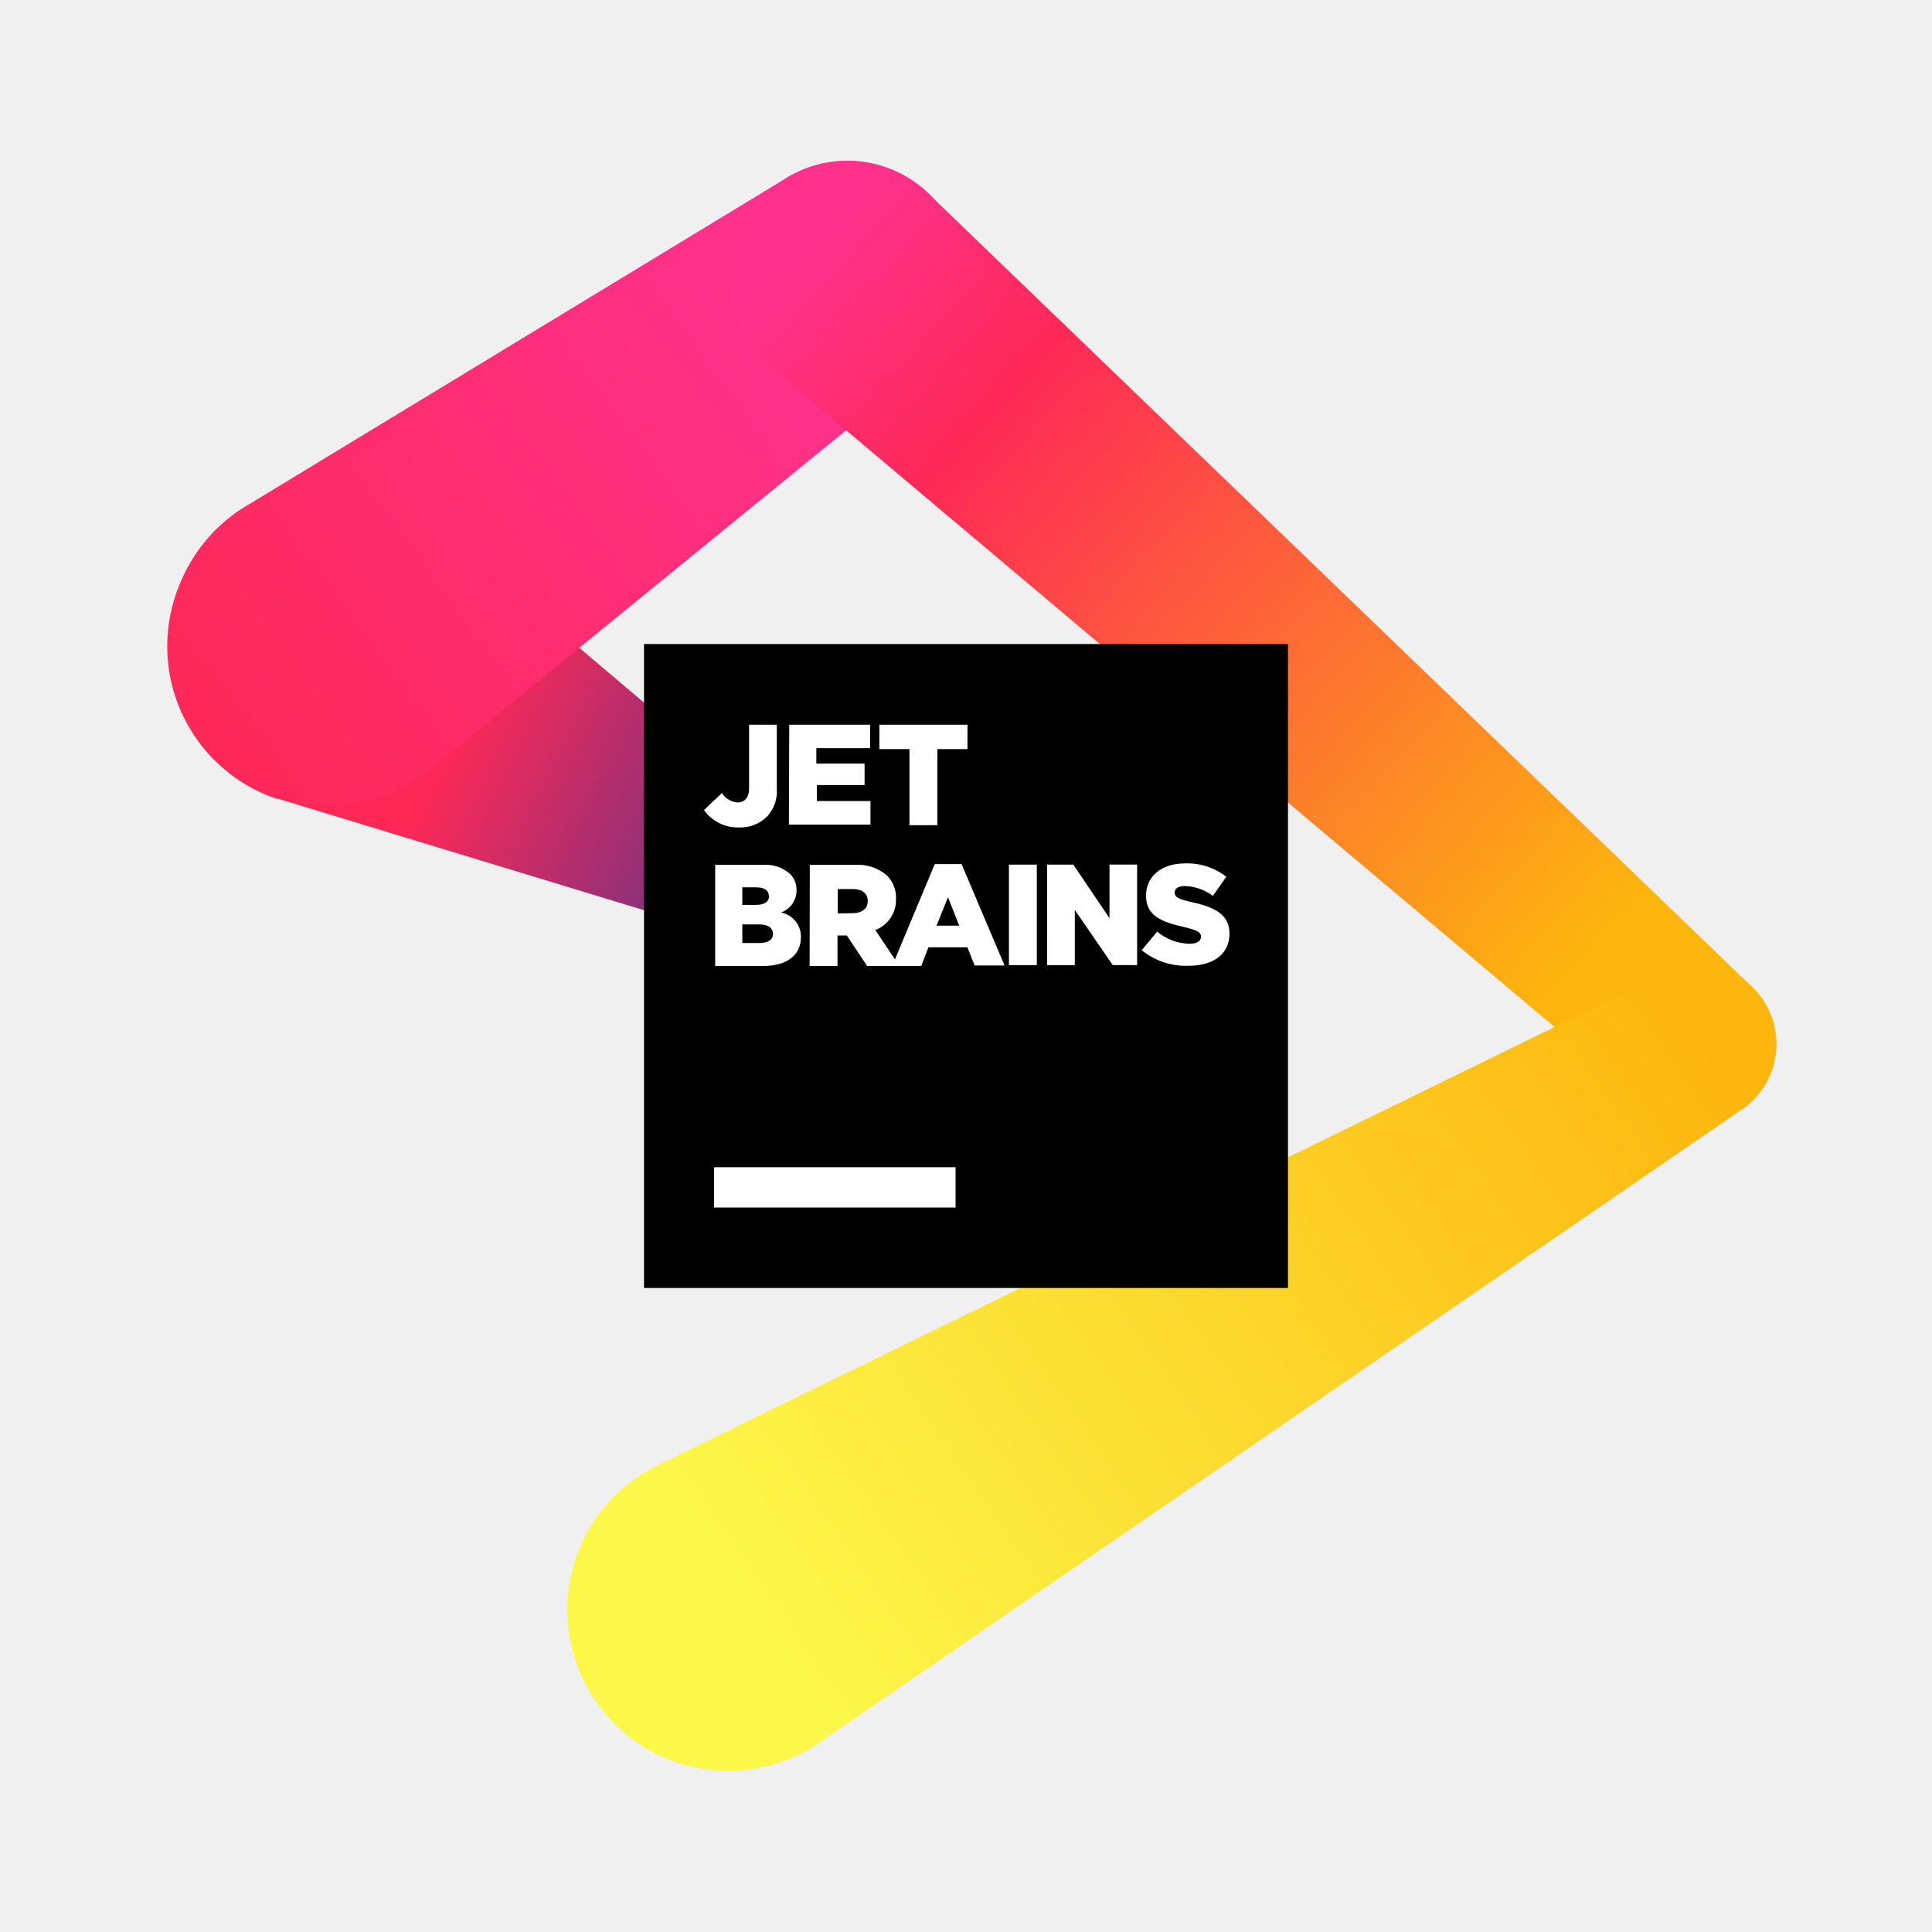
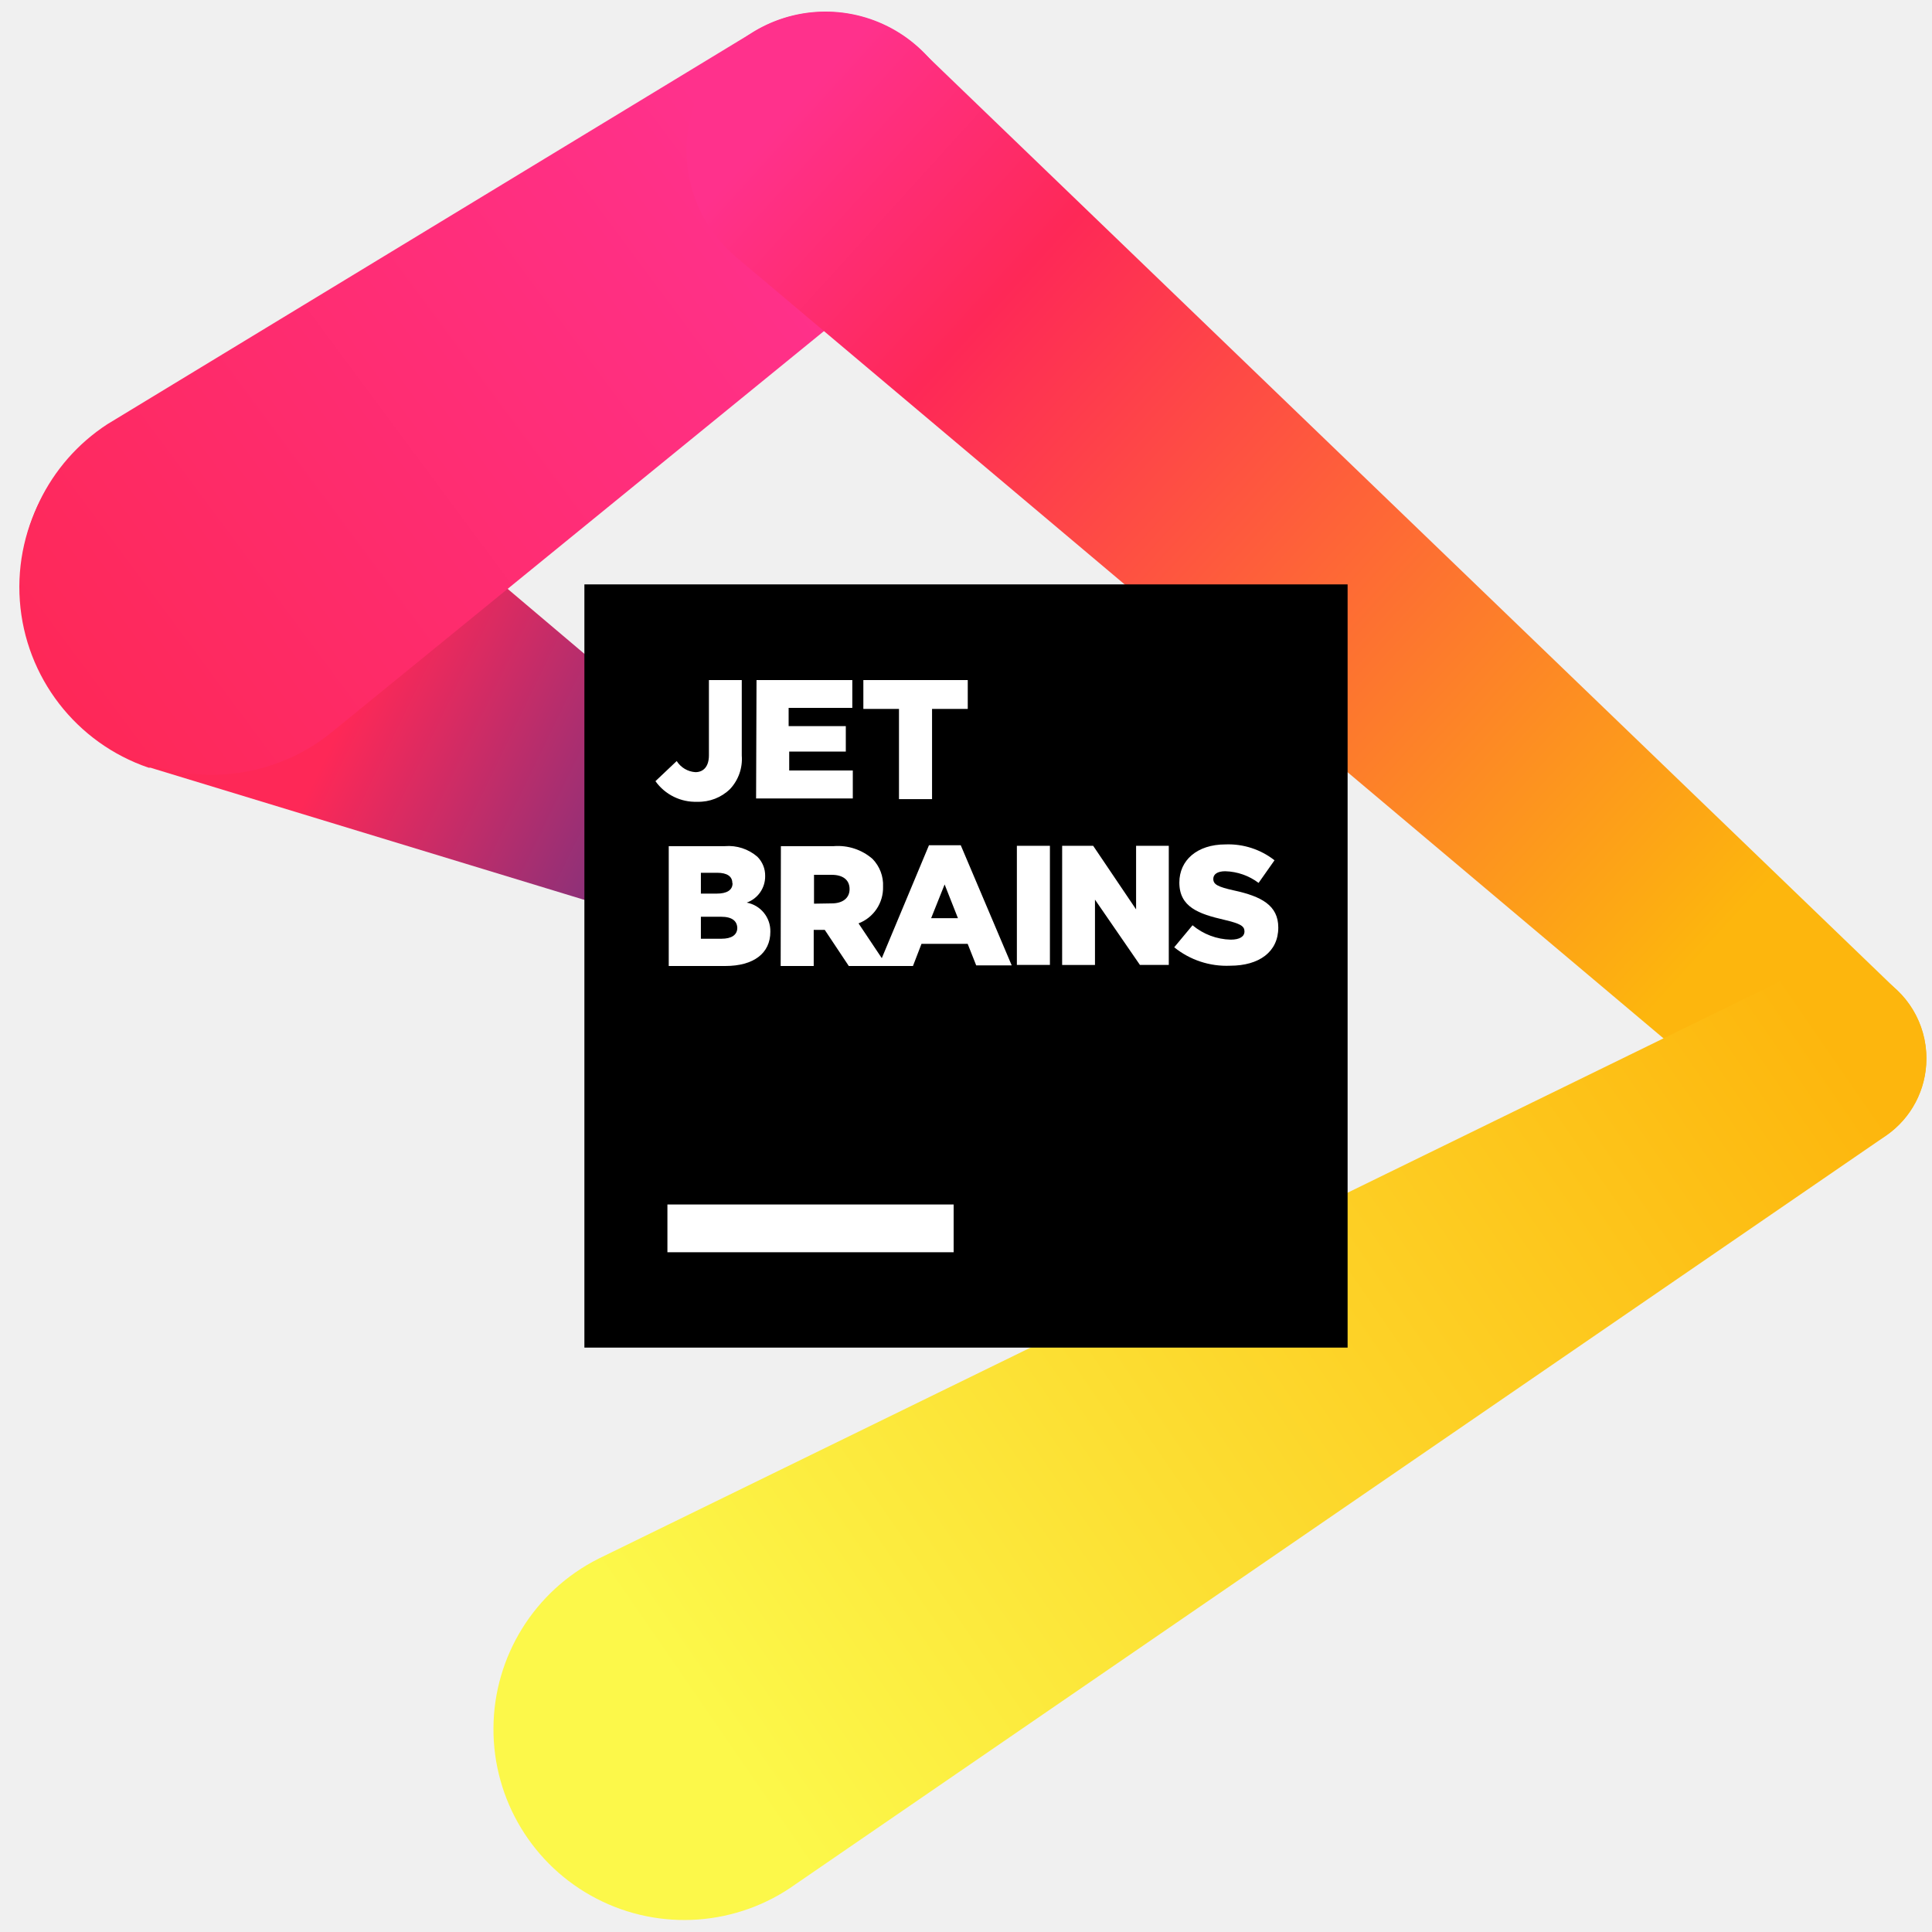
- <svg xmlns="http://www.w3.org/2000/svg" viewBox="0 0 128 128">
+ <svg xmlns="http://www.w3.org/2000/svg" viewBox="10 10 108 108">
  <defs>
    <linearGradient id="jetbrains-original-a" gradientUnits="userSpaceOnUse" x1="32.64" y1="61.16" x2="82.77" y2="85.54" gradientTransform="scale(.71111)">
      <stop offset=".21" stop-color="#fe2857" />
      <stop offset="1" stop-color="#293896" />
    </linearGradient>
    <linearGradient id="jetbrains-original-b" gradientUnits="userSpaceOnUse" x1="17.38" y1="69.86" x2="82.95" y2="21.23" gradientTransform="scale(.71111)">
      <stop offset="0" stop-color="#fe2857" />
      <stop offset=".01" stop-color="#fe2857" />
      <stop offset=".86" stop-color="#ff318c" />
    </linearGradient>
    <linearGradient id="jetbrains-original-c" gradientUnits="userSpaceOnUse" x1="74.17" y1="21.58" x2="160.27" y2="99.76" gradientTransform="scale(.71111)">
      <stop offset=".02" stop-color="#ff318c" />
      <stop offset=".21" stop-color="#fe2857" />
      <stop offset=".86" stop-color="#fdb60d" />
    </linearGradient>
    <linearGradient id="jetbrains-original-d" gradientUnits="userSpaceOnUse" x1="155.46" y1="89.8" x2="55.07" y2="158.9" gradientTransform="scale(.71111)">
      <stop offset=".01" stop-color="#fdb60d" />
      <stop offset=".86" stop-color="#fcf84a" />
    </linearGradient>
  </defs>
  <path d="M58 59.527l-29.406-24.89a10.67 10.67 0 00-17.485 8.949 10.664 10.664 0 007.196 9.328h.105l.277.086 37.094 11.297c.266.098.551.148.836.152a2.654 2.654 0 001.375-4.914zm0 0" fill="url(#jetbrains-original-a)" />
  <path d="M63.895 18.438A7.747 7.747 0 0051.91 11.91L16 33.714a10.66 10.66 0 00-4.793 9.96A10.67 10.67 0 0028.73 50.78l32.192-26.234.254-.211a7.783 7.783 0 002.719-5.898zm0 0" fill="url(#jetbrains-original-b)" />
  <path d="M116.117 65.422L61.633 12.949a7.763 7.763 0 00-7.692-1.965 7.763 7.763 0 00-5.394 5.825 7.764 7.764 0 002.555 7.52l.097.085 57.887 48.766a5.235 5.235 0 005.578.734 5.243 5.243 0 003.02-4.75 5.281 5.281 0 00-1.567-3.742zm0 0" fill="url(#jetbrains-original-c)" />
  <path d="M117.688 69.184a5.226 5.226 0 00-8.297-4.266l-65.926 32.21a10.668 10.668 0 1011.008 18.2l60.96-41.844a5.21 5.21 0 002.254-4.3zm0 0" fill="url(#jetbrains-original-d)" />
  <path d="M42.668 42.668h42.664v42.664H42.668zm0 0" />
  <path d="M47.309 77.332h16V80h-16zm-.669-23.664l1.188-1.125c.23.363.617.594 1.047.621.453 0 .754-.32.754-.941v-4.207h1.836v4.222a2.452 2.452 0 01-.656 1.871 2.512 2.512 0 01-1.829.711 2.745 2.745 0 01-2.34-1.152zm5.65-5.652h5.355v1.554h-3.56v1.02h3.196v1.422h-3.164v1.058h3.555v1.563h-5.406zm7.964 1.613h-1.992v-1.613h5.836v1.613h-1.996v5.043h-1.848zM47.383 57.3h3.14a2.47 2.47 0 011.813.59c.289.29.445.676.437 1.083a1.556 1.556 0 01-1.03 1.484c.78.145 1.339.836 1.32 1.629 0 1.203-.93 1.914-2.524 1.914h-3.156zm3.554 2.055c0-.367-.3-.566-.84-.566h-.917v1.164h.89c.555 0 .88-.191.88-.574zm-.64 1.891H49.18v1.23h1.152c.57 0 .883-.218.883-.609-.016-.379-.285-.62-.903-.62zm3.355-3.946h2.953c.79-.062 1.57.192 2.168.712.403.414.618.976.59 1.55a2.132 2.132 0 01-1.37 2.055L59.585 64h-2.137l-1.344-2.02h-.617V64H53.64zm2.844 3.2c.621 0 .996-.305.996-.797 0-.531-.39-.8-1-.8h-.988v1.613zm0 0" fill="#fff" />
  <path d="M61.93 57.25h1.777l2.848 6.715H64.57l-.476-1.203h-2.582L61.035 64H59.11zm1.62 4.078l-.745-1.887-.754 1.887zm3.294-4.047h1.847v6.66h-1.847zm2.531 0h1.734l2.399 3.555V57.28h1.828v6.66h-1.613l-2.513-3.65v3.652h-1.836zm6.265 5.672l1.024-1.23a3.45 3.45 0 002.133.804c.508 0 .77-.175.77-.46 0-.294-.215-.434-1.13-.649-1.425-.328-2.511-.711-2.511-2.082 0-1.238.98-2.133 2.582-2.133a4.185 4.185 0 012.738.887l-.89 1.265a3.244 3.244 0 00-1.864-.652c-.449 0-.668.176-.668.426 0 .305.227.441 1.16.648 1.528.332 2.473.832 2.473 2.075 0 1.359-1.074 2.132-2.687 2.132a4.643 4.643 0 01-3.13-1.03zm0 0" fill="#fff" />
</svg>
